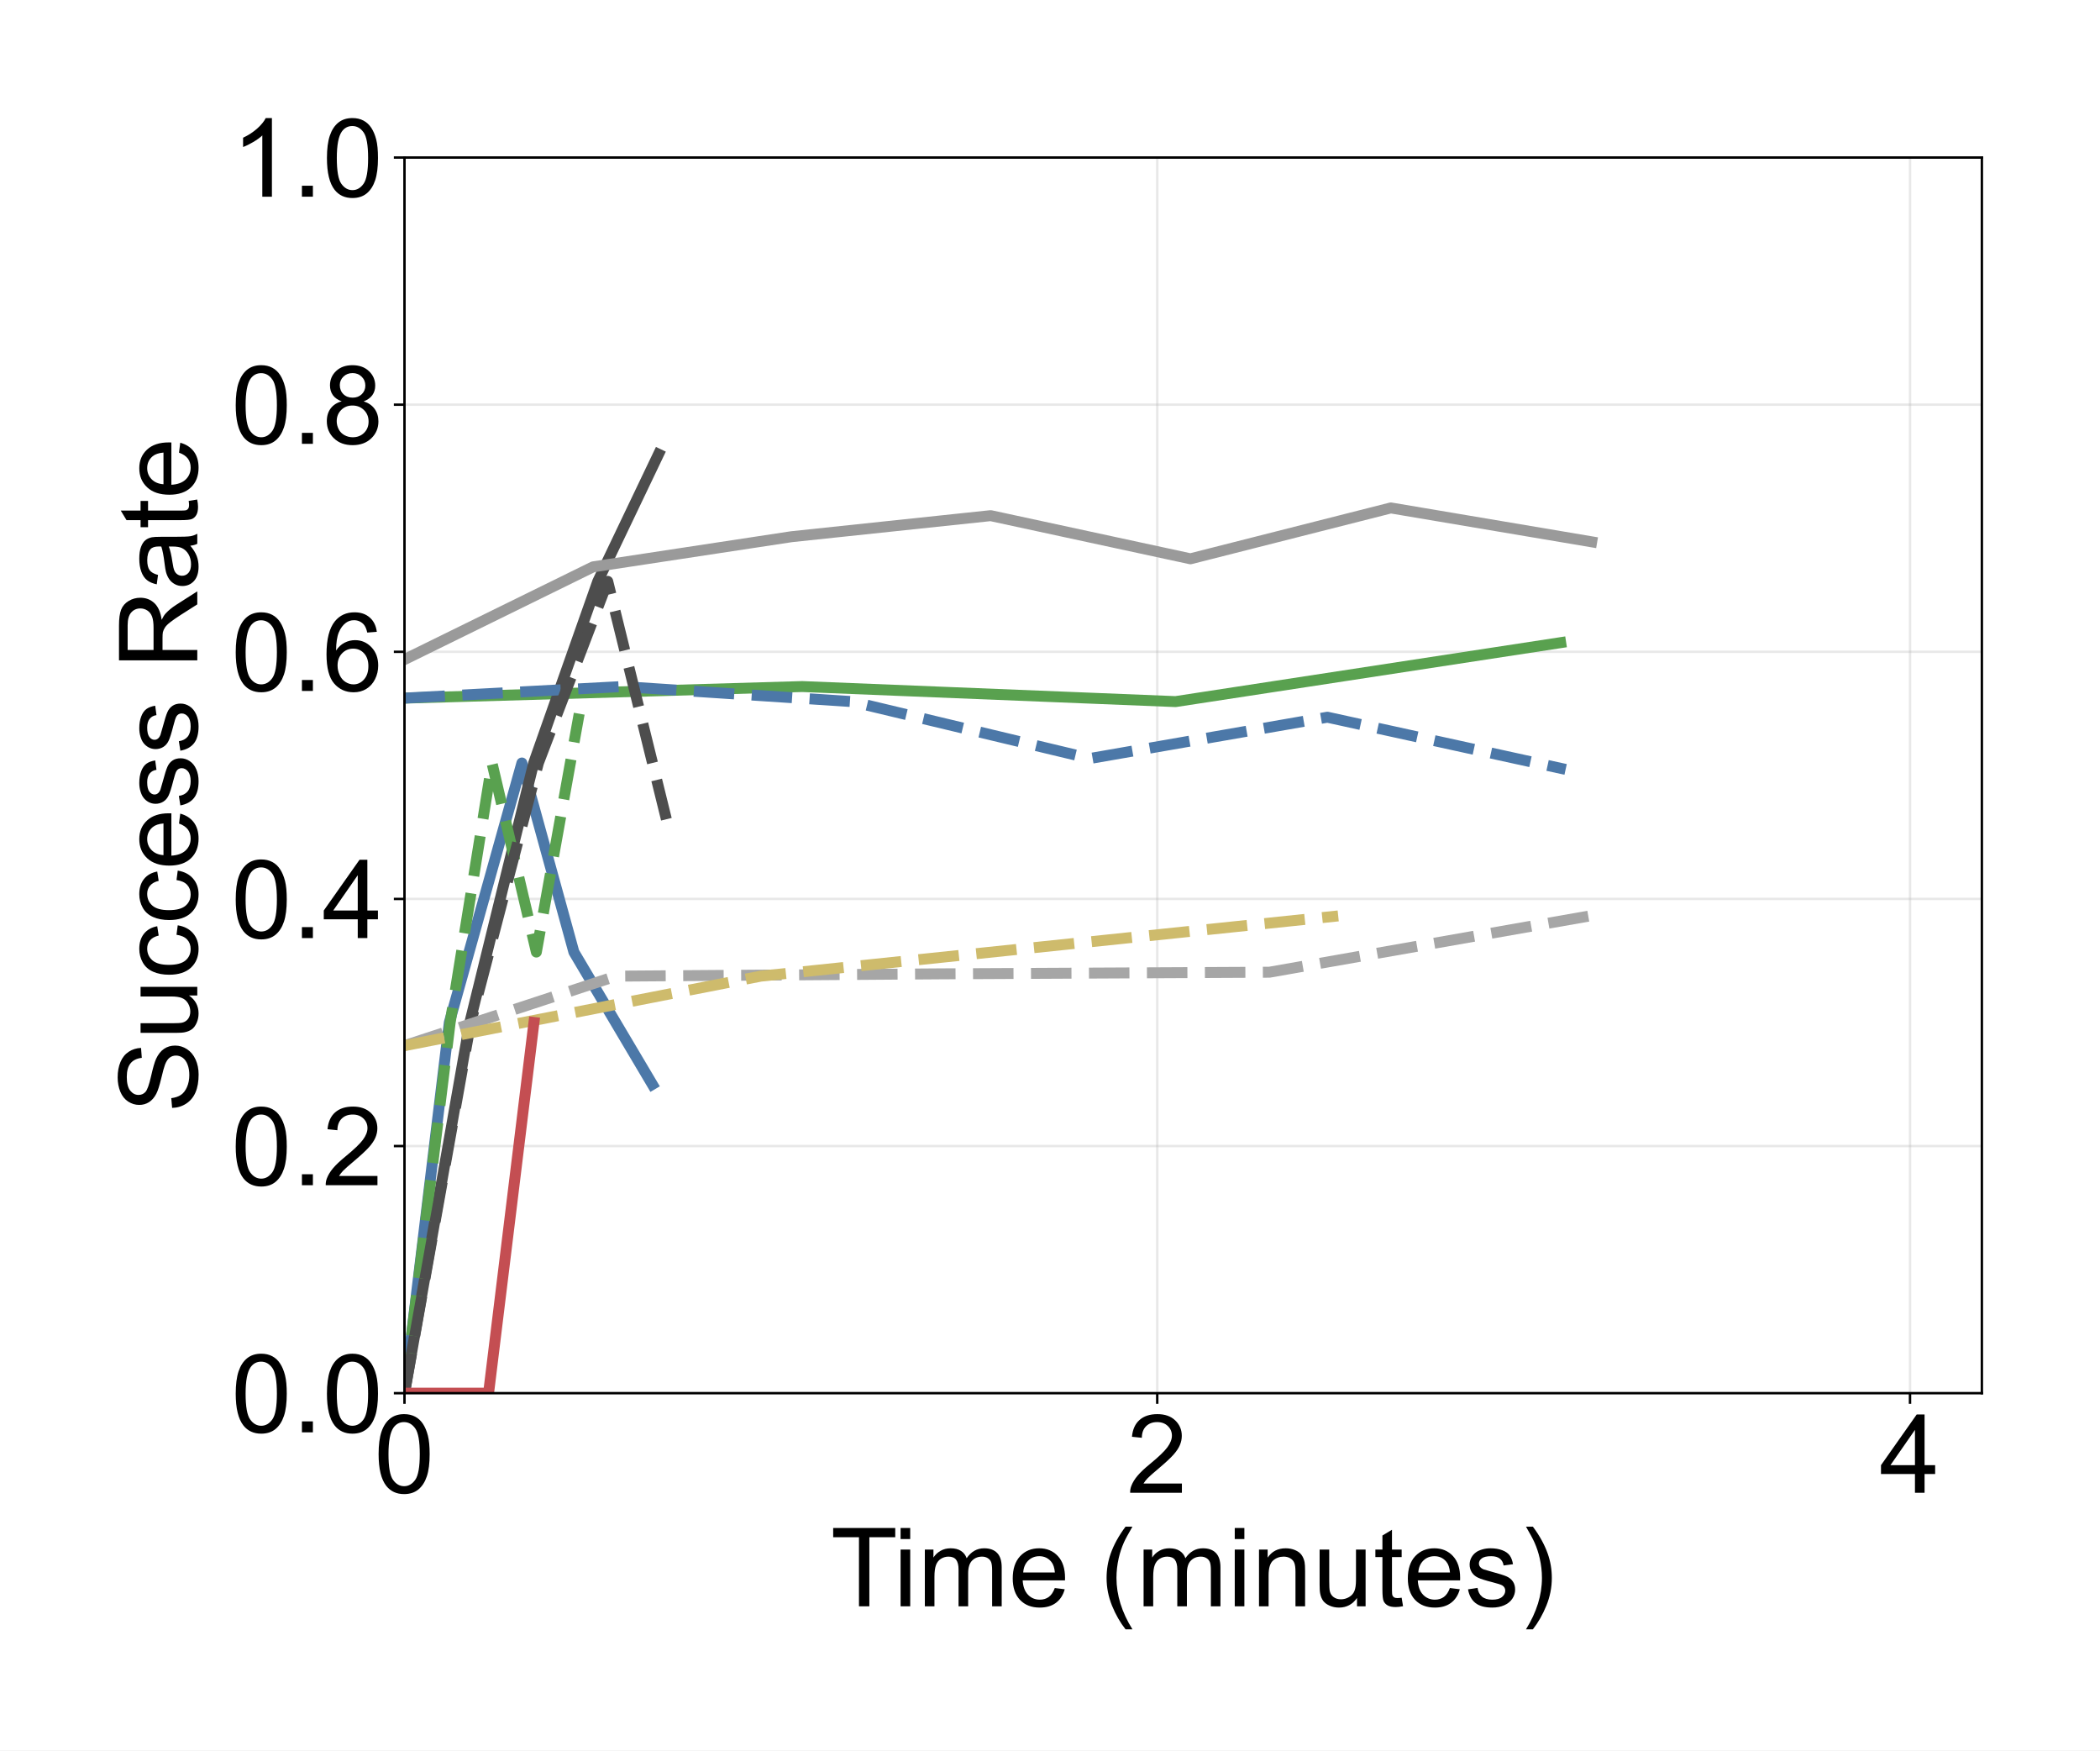
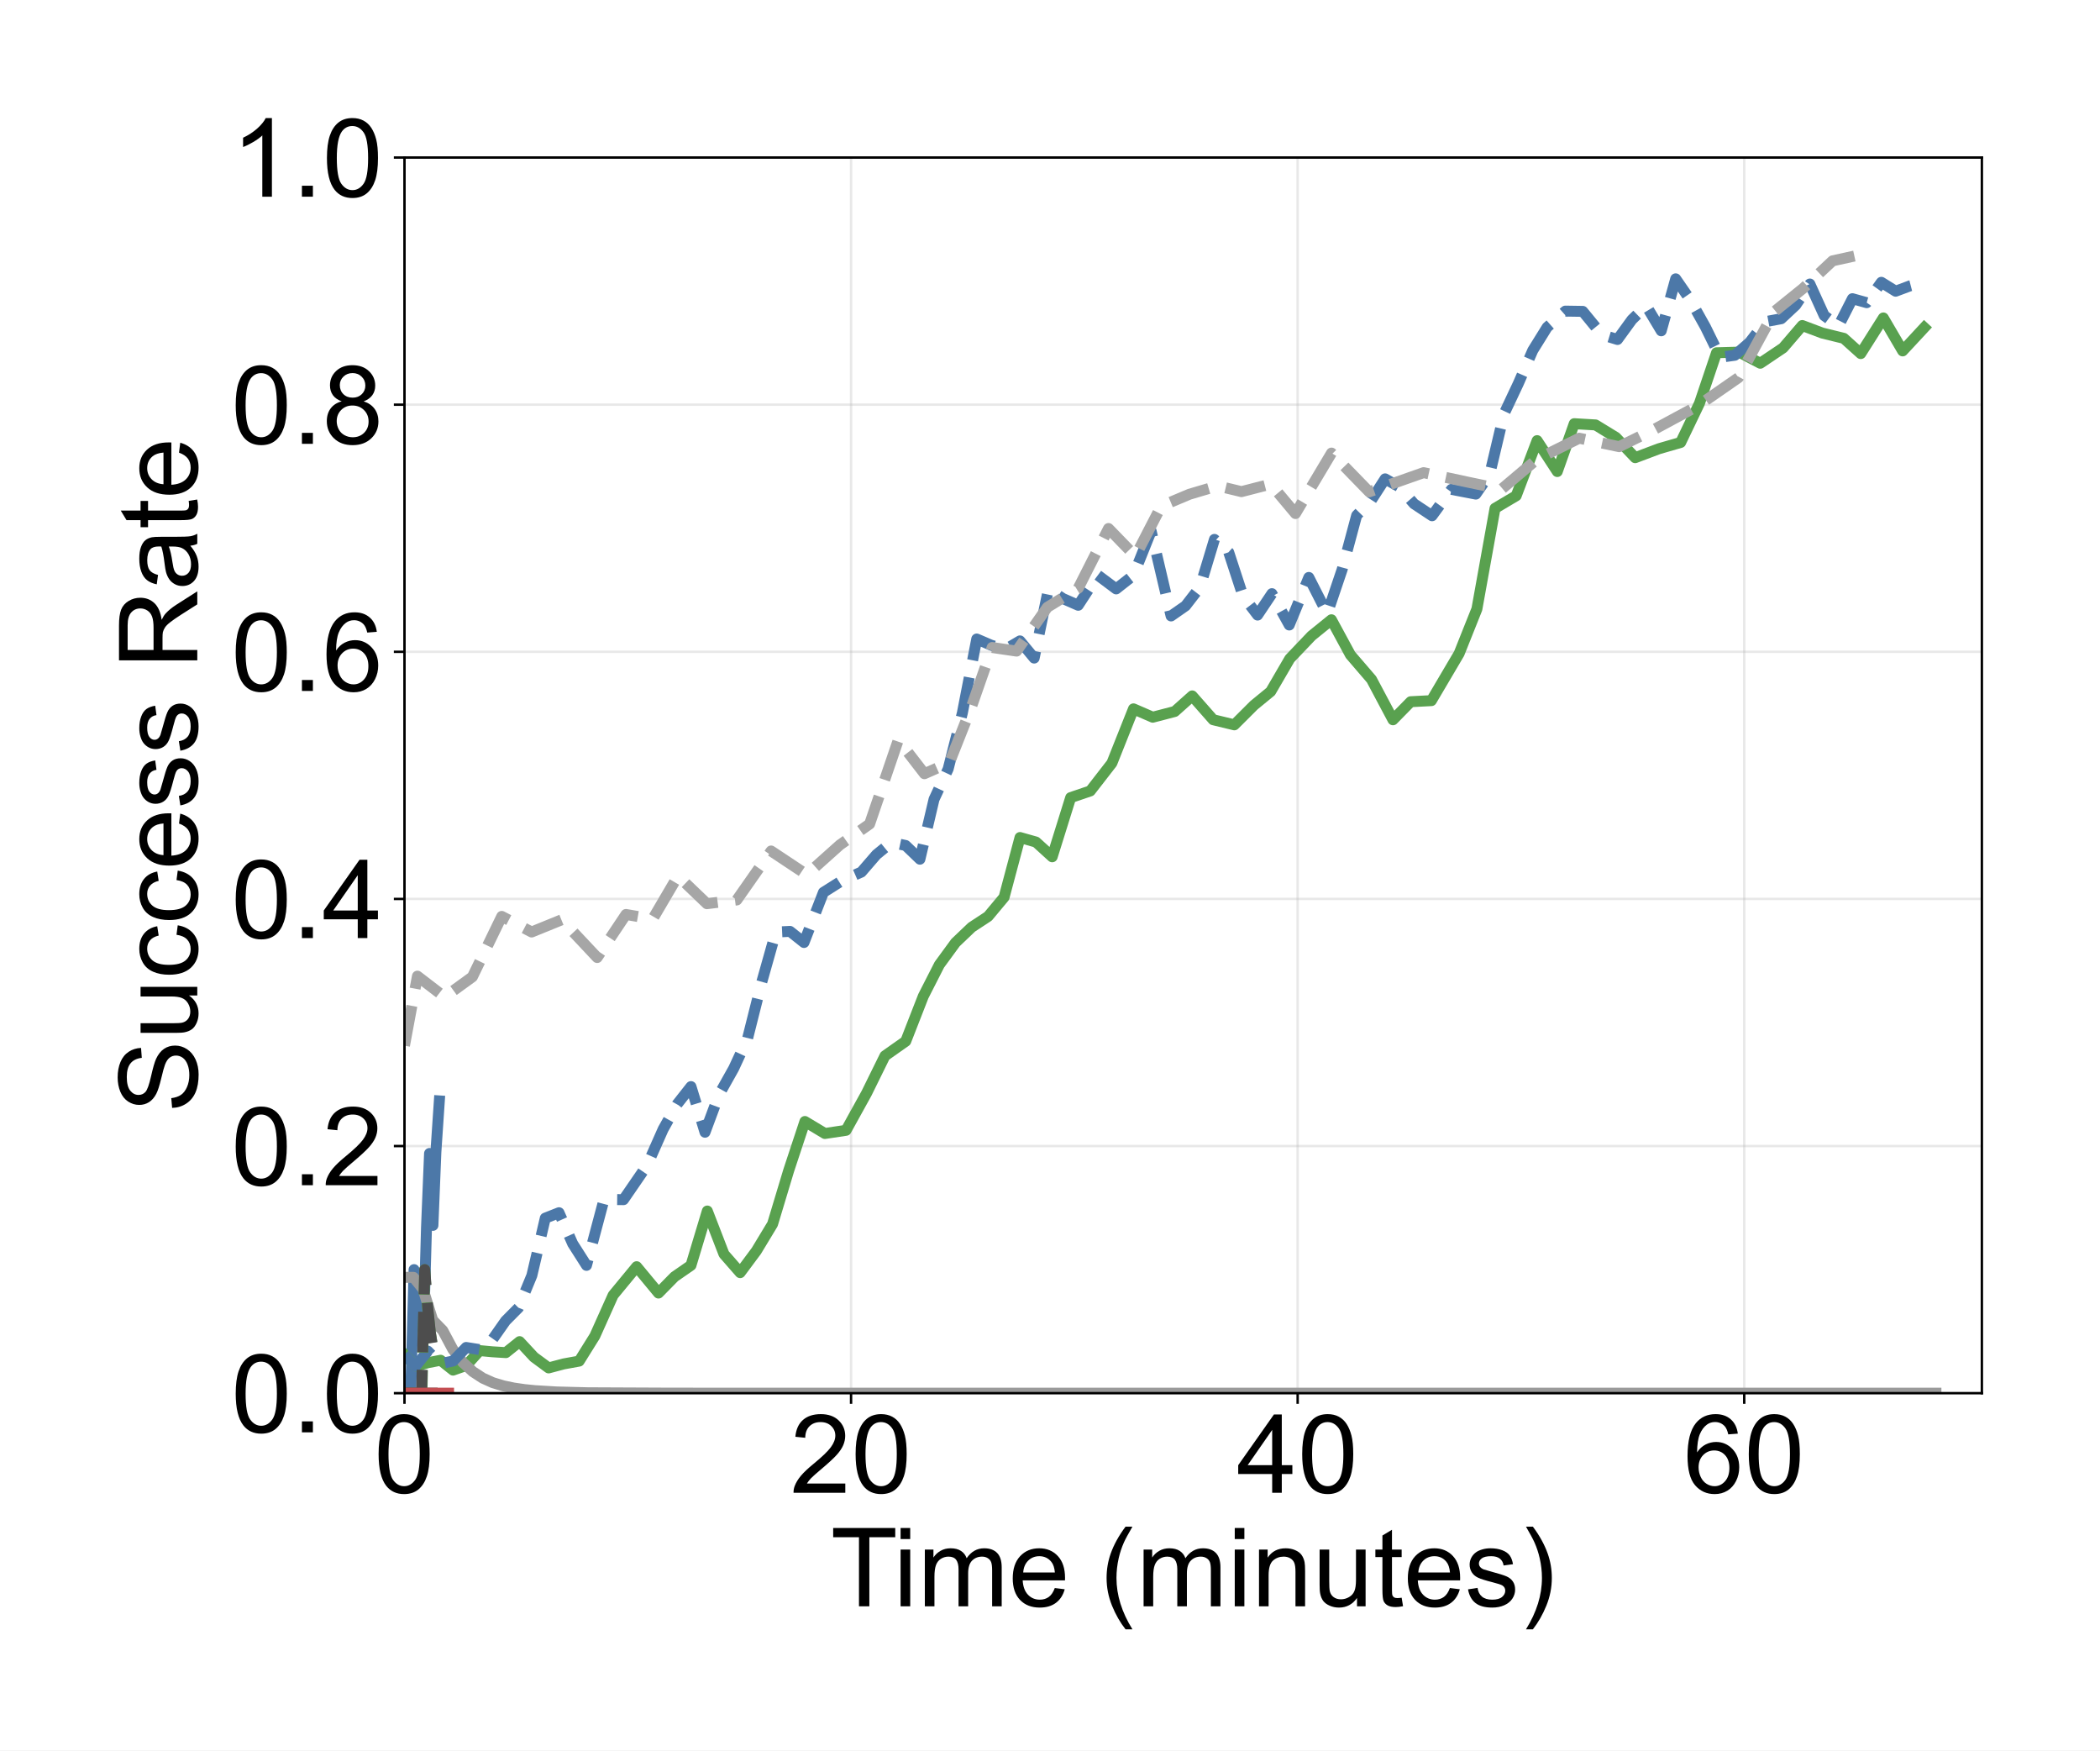
<svg xmlns="http://www.w3.org/2000/svg" xmlns:xlink="http://www.w3.org/1999/xlink" width="691.2pt" height="576pt" viewBox="0 0 691.2 576" version="1.1">
  <defs>
    <style type="text/css">*{stroke-linejoin: round; stroke-linecap: butt}</style>
  </defs>
  <g id="figure_1">
    <g id="patch_1">
      <path d="M 0 576  L 691.2 576  L 691.2 0  L 0 0  z " style="fill: #ffffff" />
    </g>
    <g id="axes_1">
      <g id="patch_2">
        <path d="M 133.13 458.44  L 652.32 458.44  L 652.32 51.84  L 133.13 51.84  z " style="fill: #ffffff" />
      </g>
      <g id="matplotlib.axis_1">
        <g id="xtick_1">
          <g id="line2d_1">
-             <path d="M 133.13 458.44  L 133.13 51.84  " clip-path="url(#p4fa4492528)" style="fill: none; stroke: #b0b0b0; stroke-opacity: 0.3; stroke-width: 0.8; stroke-linecap: square" />
+             <path d="M 133.13 458.44  L 133.13 51.84  " clip-path="url(#p23ab935f7e)" style="fill: none; stroke: #b0b0b0; stroke-opacity: 0.3; stroke-width: 0.8; stroke-linecap: square" />
          </g>
          <g id="line2d_2">
            <defs>
-               <path id="m3da9592b58" d="M 0 0  L 0 3.5  " style="stroke: #000000; stroke-width: 0.8" />
+               <path id="m31f585c381" d="M 0 0  L 0 3.5  " style="stroke: #000000; stroke-width: 0.8" />
            </defs>
            <g>
-               <use xlink:href="#m3da9592b58" x="133.13" y="458.44" style="stroke: #000000; stroke-width: 0.8" />
+               <use xlink:href="#m31f585c381" x="133.13" y="458.44" style="stroke: #000000; stroke-width: 0.8" />
            </g>
          </g>
          <g id="text_1">
            <g transform="translate(123.1203 491.2081) scale(0.36 -0.36)">
              <defs>
                <path id="ArialMT-30" d="M 266 2259  Q 266 3072 433 3567  Q 600 4063 929 4331  Q 1259 4600 1759 4600  Q 2128 4600 2406 4451  Q 2684 4303 2865 4023  Q 3047 3744 3150 3342  Q 3253 2941 3253 2259  Q 3253 1453 3087 958  Q 2922 463 2592 192  Q 2263 -78 1759 -78  Q 1097 -78 719 397  Q 266 969 266 2259  z M 844 2259  Q 844 1131 1108 757  Q 1372 384 1759 384  Q 2147 384 2411 759  Q 2675 1134 2675 2259  Q 2675 3391 2411 3762  Q 2147 4134 1753 4134  Q 1366 4134 1134 3806  Q 844 3388 844 2259  z " transform="scale(0.015625)" />
              </defs>
              <use xlink:href="#ArialMT-30" />
            </g>
          </g>
        </g>
        <g id="xtick_2">
          <g id="line2d_3">
-             <path d="M 380.898 458.44  L 380.898 51.84  " clip-path="url(#p4fa4492528)" style="fill: none; stroke: #b0b0b0; stroke-opacity: 0.3; stroke-width: 0.8; stroke-linecap: square" />
+             <path d="M 280.121 458.44  L 280.121 51.84  " clip-path="url(#p23ab935f7e)" style="fill: none; stroke: #b0b0b0; stroke-opacity: 0.3; stroke-width: 0.8; stroke-linecap: square" />
          </g>
          <g id="line2d_4">
            <g>
-               <use xlink:href="#m3da9592b58" x="380.898" y="458.44" style="stroke: #000000; stroke-width: 0.8" />
+               <use xlink:href="#m31f585c381" x="280.121" y="458.44" style="stroke: #000000; stroke-width: 0.8" />
            </g>
          </g>
          <g id="text_2">
-             <g transform="translate(370.8888 491.2081) scale(0.36 -0.36)">
+             <g transform="translate(260.1014 491.2081) scale(0.36 -0.36)">
              <defs>
                <path id="ArialMT-32" d="M 3222 541  L 3222 0  L 194 0  Q 188 203 259 391  Q 375 700 629 1000  Q 884 1300 1366 1694  Q 2113 2306 2375 2664  Q 2638 3022 2638 3341  Q 2638 3675 2398 3904  Q 2159 4134 1775 4134  Q 1369 4134 1125 3890  Q 881 3647 878 3216  L 300 3275  Q 359 3922 746 4261  Q 1134 4600 1788 4600  Q 2447 4600 2831 4234  Q 3216 3869 3216 3328  Q 3216 3053 3103 2787  Q 2991 2522 2730 2228  Q 2469 1934 1863 1422  Q 1356 997 1212 845  Q 1069 694 975 541  L 3222 541  z " transform="scale(0.015625)" />
              </defs>
              <use xlink:href="#ArialMT-32" />
+               <use xlink:href="#ArialMT-30" transform="translate(55.61523 0)" />
            </g>
          </g>
        </g>
        <g id="xtick_3">
          <g id="line2d_5">
-             <path d="M 628.667 458.44  L 628.667 51.84  " clip-path="url(#p4fa4492528)" style="fill: none; stroke: #b0b0b0; stroke-opacity: 0.3; stroke-width: 0.8; stroke-linecap: square" />
+             <path d="M 427.111 458.44  L 427.111 51.84  " clip-path="url(#p23ab935f7e)" style="fill: none; stroke: #b0b0b0; stroke-opacity: 0.3; stroke-width: 0.8; stroke-linecap: square" />
          </g>
          <g id="line2d_6">
            <g>
-               <use xlink:href="#m3da9592b58" x="628.667" y="458.44" style="stroke: #000000; stroke-width: 0.8" />
+               <use xlink:href="#m31f585c381" x="427.111" y="458.44" style="stroke: #000000; stroke-width: 0.8" />
            </g>
          </g>
          <g id="text_3">
-             <g transform="translate(618.6573 491.2081) scale(0.36 -0.36)">
+             <g transform="translate(407.0921 491.2081) scale(0.36 -0.36)">
              <defs>
                <path id="ArialMT-34" d="M 2069 0  L 2069 1097  L 81 1097  L 81 1613  L 2172 4581  L 2631 4581  L 2631 1613  L 3250 1613  L 3250 1097  L 2631 1097  L 2631 0  L 2069 0  z M 2069 1613  L 2069 3678  L 634 1613  L 2069 1613  z " transform="scale(0.015625)" />
              </defs>
              <use xlink:href="#ArialMT-34" />
-             </g>
-           </g>
-         </g>
-         <g id="text_4">
+               <use xlink:href="#ArialMT-30" transform="translate(55.61523 0)" />
+             </g>
+           </g>
+         </g>
+         <g id="xtick_4">
+           <g id="line2d_7">
+             <path d="M 574.102 458.44  L 574.102 51.84  " clip-path="url(#p23ab935f7e)" style="fill: none; stroke: #b0b0b0; stroke-opacity: 0.3; stroke-width: 0.8; stroke-linecap: square" />
+           </g>
+           <g id="line2d_8">
+             <g>
+               <use xlink:href="#m31f585c381" x="574.102" y="458.44" style="stroke: #000000; stroke-width: 0.8" />
+             </g>
+           </g>
+           <g id="text_4">
+             <g transform="translate(554.0829 491.2081) scale(0.36 -0.36)">
+               <defs>
+                 <path id="ArialMT-36" d="M 3184 3459  L 2625 3416  Q 2550 3747 2413 3897  Q 2184 4138 1850 4138  Q 1581 4138 1378 3988  Q 1113 3794 959 3422  Q 806 3050 800 2363  Q 1003 2672 1297 2822  Q 1591 2972 1913 2972  Q 2475 2972 2870 2558  Q 3266 2144 3266 1488  Q 3266 1056 3080 686  Q 2894 316 2569 119  Q 2244 -78 1831 -78  Q 1128 -78 684 439  Q 241 956 241 2144  Q 241 3472 731 4075  Q 1159 4600 1884 4600  Q 2425 4600 2770 4297  Q 3116 3994 3184 3459  z M 888 1484  Q 888 1194 1011 928  Q 1134 663 1356 523  Q 1578 384 1822 384  Q 2178 384 2434 671  Q 2691 959 2691 1453  Q 2691 1928 2437 2201  Q 2184 2475 1800 2475  Q 1419 2475 1153 2201  Q 888 1928 888 1484  z " transform="scale(0.015625)" />
+               </defs>
+               <use xlink:href="#ArialMT-36" />
+               <use xlink:href="#ArialMT-30" transform="translate(55.61523 0)" />
+             </g>
+           </g>
+         </g>
+         <g id="text_5">
          <g transform="translate(273.3934 528.57) scale(0.36 -0.36)">
            <defs>
              <path id="ArialMT-54" d="M 1659 0  L 1659 4041  L 150 4041  L 150 4581  L 3781 4581  L 3781 4041  L 2266 4041  L 2266 0  L 1659 0  z " transform="scale(0.015625)" />
              <path id="ArialMT-69" d="M 425 3934  L 425 4581  L 988 4581  L 988 3934  L 425 3934  z M 425 0  L 425 3319  L 988 3319  L 988 0  L 425 0  z " transform="scale(0.015625)" />
              <path id="ArialMT-6d" d="M 422 0  L 422 3319  L 925 3319  L 925 2853  Q 1081 3097 1340 3245  Q 1600 3394 1931 3394  Q 2300 3394 2536 3241  Q 2772 3088 2869 2813  Q 3263 3394 3894 3394  Q 4388 3394 4653 3120  Q 4919 2847 4919 2278  L 4919 0  L 4359 0  L 4359 2091  Q 4359 2428 4304 2576  Q 4250 2725 4106 2815  Q 3963 2906 3769 2906  Q 3419 2906 3187 2673  Q 2956 2441 2956 1928  L 2956 0  L 2394 0  L 2394 2156  Q 2394 2531 2256 2718  Q 2119 2906 1806 2906  Q 1569 2906 1367 2781  Q 1166 2656 1075 2415  Q 984 2175 984 1722  L 984 0  L 422 0  z " transform="scale(0.015625)" />
              <path id="ArialMT-65" d="M 2694 1069  L 3275 997  Q 3138 488 2766 206  Q 2394 -75 1816 -75  Q 1088 -75 661 373  Q 234 822 234 1631  Q 234 2469 665 2931  Q 1097 3394 1784 3394  Q 2450 3394 2872 2941  Q 3294 2488 3294 1666  Q 3294 1616 3291 1516  L 816 1516  Q 847 969 1125 678  Q 1403 388 1819 388  Q 2128 388 2347 550  Q 2566 713 2694 1069  z M 847 1978  L 2700 1978  Q 2663 2397 2488 2606  Q 2219 2931 1791 2931  Q 1403 2931 1139 2672  Q 875 2413 847 1978  z " transform="scale(0.015625)" />
              <path id="ArialMT-20" transform="scale(0.015625)" />
              <path id="ArialMT-28" d="M 1497 -1347  Q 1031 -759 709 28  Q 388 816 388 1659  Q 388 2403 628 3084  Q 909 3875 1497 4659  L 1900 4659  Q 1522 4009 1400 3731  Q 1209 3300 1100 2831  Q 966 2247 966 1656  Q 966 153 1900 -1347  L 1497 -1347  z " transform="scale(0.015625)" />
              <path id="ArialMT-6e" d="M 422 0  L 422 3319  L 928 3319  L 928 2847  Q 1294 3394 1984 3394  Q 2284 3394 2536 3286  Q 2788 3178 2913 3003  Q 3038 2828 3088 2588  Q 3119 2431 3119 2041  L 3119 0  L 2556 0  L 2556 2019  Q 2556 2363 2490 2533  Q 2425 2703 2258 2804  Q 2091 2906 1866 2906  Q 1506 2906 1245 2678  Q 984 2450 984 1813  L 984 0  L 422 0  z " transform="scale(0.015625)" />
              <path id="ArialMT-75" d="M 2597 0  L 2597 488  Q 2209 -75 1544 -75  Q 1250 -75 995 37  Q 741 150 617 320  Q 494 491 444 738  Q 409 903 409 1263  L 409 3319  L 972 3319  L 972 1478  Q 972 1038 1006 884  Q 1059 663 1231 536  Q 1403 409 1656 409  Q 1909 409 2131 539  Q 2353 669 2445 892  Q 2538 1116 2538 1541  L 2538 3319  L 3100 3319  L 3100 0  L 2597 0  z " transform="scale(0.015625)" />
              <path id="ArialMT-74" d="M 1650 503  L 1731 6  Q 1494 -44 1306 -44  Q 1000 -44 831 53  Q 663 150 594 308  Q 525 466 525 972  L 525 2881  L 113 2881  L 113 3319  L 525 3319  L 525 4141  L 1084 4478  L 1084 3319  L 1650 3319  L 1650 2881  L 1084 2881  L 1084 941  Q 1084 700 1114 631  Q 1144 563 1211 522  Q 1278 481 1403 481  Q 1497 481 1650 503  z " transform="scale(0.015625)" />
              <path id="ArialMT-73" d="M 197 991  L 753 1078  Q 800 744 1014 566  Q 1228 388 1613 388  Q 2000 388 2187 545  Q 2375 703 2375 916  Q 2375 1106 2209 1216  Q 2094 1291 1634 1406  Q 1016 1563 777 1677  Q 538 1791 414 1992  Q 291 2194 291 2438  Q 291 2659 392 2848  Q 494 3038 669 3163  Q 800 3259 1026 3326  Q 1253 3394 1513 3394  Q 1903 3394 2198 3281  Q 2494 3169 2634 2976  Q 2775 2784 2828 2463  L 2278 2388  Q 2241 2644 2061 2787  Q 1881 2931 1553 2931  Q 1166 2931 1000 2803  Q 834 2675 834 2503  Q 834 2394 903 2306  Q 972 2216 1119 2156  Q 1203 2125 1616 2013  Q 2213 1853 2448 1751  Q 2684 1650 2818 1456  Q 2953 1263 2953 975  Q 2953 694 2789 445  Q 2625 197 2315 61  Q 2006 -75 1616 -75  Q 969 -75 630 194  Q 291 463 197 991  z " transform="scale(0.015625)" />
              <path id="ArialMT-29" d="M 791 -1347  L 388 -1347  Q 1322 153 1322 1656  Q 1322 2244 1188 2822  Q 1081 3291 891 3722  Q 769 4003 388 4659  L 791 4659  Q 1378 3875 1659 3084  Q 1900 2403 1900 1659  Q 1900 816 1576 28  Q 1253 -759 791 -1347  z " transform="scale(0.015625)" />
            </defs>
            <use xlink:href="#ArialMT-54" />
            <use xlink:href="#ArialMT-69" transform="translate(57.33398 0)" />
            <use xlink:href="#ArialMT-6d" transform="translate(79.55078 0)" />
            <use xlink:href="#ArialMT-65" transform="translate(162.8516 0)" />
            <use xlink:href="#ArialMT-20" transform="translate(218.4668 0)" />
            <use xlink:href="#ArialMT-28" transform="translate(246.25 0)" />
            <use xlink:href="#ArialMT-6d" transform="translate(279.5508 0)" />
            <use xlink:href="#ArialMT-69" transform="translate(362.8516 0)" />
            <use xlink:href="#ArialMT-6e" transform="translate(385.0684 0)" />
            <use xlink:href="#ArialMT-75" transform="translate(440.6836 0)" />
            <use xlink:href="#ArialMT-74" transform="translate(496.2988 0)" />
            <use xlink:href="#ArialMT-65" transform="translate(524.082 0)" />
            <use xlink:href="#ArialMT-73" transform="translate(579.6973 0)" />
            <use xlink:href="#ArialMT-29" transform="translate(629.6973 0)" />
          </g>
        </g>
      </g>
      <g id="matplotlib.axis_2">
        <g id="ytick_1">
-           <g id="line2d_7">
-             <path d="M 133.13 458.44  L 652.32 458.44  " clip-path="url(#p4fa4492528)" style="fill: none; stroke: #b0b0b0; stroke-opacity: 0.3; stroke-width: 0.8; stroke-linecap: square" />
-           </g>
-           <g id="line2d_8">
+           <g id="line2d_9">
+             <path d="M 133.13 458.44  L 652.32 458.44  " clip-path="url(#p23ab935f7e)" style="fill: none; stroke: #b0b0b0; stroke-opacity: 0.3; stroke-width: 0.8; stroke-linecap: square" />
+           </g>
+           <g id="line2d_10">
            <defs>
-               <path id="m27f9f93d13" d="M 0 0  L -3.5 0  " style="stroke: #000000; stroke-width: 0.8" />
+               <path id="m957fe4c5b2" d="M 0 0  L -3.5 0  " style="stroke: #000000; stroke-width: 0.8" />
            </defs>
            <g>
-               <use xlink:href="#m27f9f93d13" x="133.13" y="458.44" style="stroke: #000000; stroke-width: 0.8" />
-             </g>
-           </g>
-           <g id="text_5">
+               <use xlink:href="#m957fe4c5b2" x="133.13" y="458.44" style="stroke: #000000; stroke-width: 0.8" />
+             </g>
+           </g>
+           <g id="text_6">
            <g transform="translate(76.09 471.3241) scale(0.36 -0.36)">
              <defs>
                <path id="ArialMT-2e" d="M 581 0  L 581 641  L 1222 641  L 1222 0  L 581 0  z " transform="scale(0.015625)" />
              </defs>
              <use xlink:href="#ArialMT-30" />
              <use xlink:href="#ArialMT-2e" transform="translate(55.61523 0)" />
              <use xlink:href="#ArialMT-30" transform="translate(83.39844 0)" />
            </g>
          </g>
        </g>
        <g id="ytick_2">
-           <g id="line2d_9">
-             <path d="M 133.13 377.12  L 652.32 377.12  " clip-path="url(#p4fa4492528)" style="fill: none; stroke: #b0b0b0; stroke-opacity: 0.3; stroke-width: 0.8; stroke-linecap: square" />
-           </g>
-           <g id="line2d_10">
-             <g>
-               <use xlink:href="#m27f9f93d13" x="133.13" y="377.12" style="stroke: #000000; stroke-width: 0.8" />
-             </g>
-           </g>
-           <g id="text_6">
+           <g id="line2d_11">
+             <path d="M 133.13 377.12  L 652.32 377.12  " clip-path="url(#p23ab935f7e)" style="fill: none; stroke: #b0b0b0; stroke-opacity: 0.3; stroke-width: 0.8; stroke-linecap: square" />
+           </g>
+           <g id="line2d_12">
+             <g>
+               <use xlink:href="#m957fe4c5b2" x="133.13" y="377.12" style="stroke: #000000; stroke-width: 0.8" />
+             </g>
+           </g>
+           <g id="text_7">
            <g transform="translate(76.09 390.0041) scale(0.36 -0.36)">
              <use xlink:href="#ArialMT-30" />
              <use xlink:href="#ArialMT-2e" transform="translate(55.61523 0)" />
              <use xlink:href="#ArialMT-32" transform="translate(83.39844 0)" />
            </g>
          </g>
        </g>
        <g id="ytick_3">
-           <g id="line2d_11">
-             <path d="M 133.13 295.8  L 652.32 295.8  " clip-path="url(#p4fa4492528)" style="fill: none; stroke: #b0b0b0; stroke-opacity: 0.3; stroke-width: 0.8; stroke-linecap: square" />
-           </g>
-           <g id="line2d_12">
-             <g>
-               <use xlink:href="#m27f9f93d13" x="133.13" y="295.8" style="stroke: #000000; stroke-width: 0.8" />
-             </g>
-           </g>
-           <g id="text_7">
+           <g id="line2d_13">
+             <path d="M 133.13 295.8  L 652.32 295.8  " clip-path="url(#p23ab935f7e)" style="fill: none; stroke: #b0b0b0; stroke-opacity: 0.3; stroke-width: 0.8; stroke-linecap: square" />
+           </g>
+           <g id="line2d_14">
+             <g>
+               <use xlink:href="#m957fe4c5b2" x="133.13" y="295.8" style="stroke: #000000; stroke-width: 0.8" />
+             </g>
+           </g>
+           <g id="text_8">
            <g transform="translate(76.09 308.6841) scale(0.36 -0.36)">
              <use xlink:href="#ArialMT-30" />
              <use xlink:href="#ArialMT-2e" transform="translate(55.61523 0)" />
              <use xlink:href="#ArialMT-34" transform="translate(83.39844 0)" />
            </g>
          </g>
        </g>
        <g id="ytick_4">
-           <g id="line2d_13">
-             <path d="M 133.13 214.48  L 652.32 214.48  " clip-path="url(#p4fa4492528)" style="fill: none; stroke: #b0b0b0; stroke-opacity: 0.3; stroke-width: 0.8; stroke-linecap: square" />
-           </g>
-           <g id="line2d_14">
-             <g>
-               <use xlink:href="#m27f9f93d13" x="133.13" y="214.48" style="stroke: #000000; stroke-width: 0.8" />
-             </g>
-           </g>
-           <g id="text_8">
+           <g id="line2d_15">
+             <path d="M 133.13 214.48  L 652.32 214.48  " clip-path="url(#p23ab935f7e)" style="fill: none; stroke: #b0b0b0; stroke-opacity: 0.3; stroke-width: 0.8; stroke-linecap: square" />
+           </g>
+           <g id="line2d_16">
+             <g>
+               <use xlink:href="#m957fe4c5b2" x="133.13" y="214.48" style="stroke: #000000; stroke-width: 0.8" />
+             </g>
+           </g>
+           <g id="text_9">
            <g transform="translate(76.09 227.3641) scale(0.36 -0.36)">
-               <defs>
-                 <path id="ArialMT-36" d="M 3184 3459  L 2625 3416  Q 2550 3747 2413 3897  Q 2184 4138 1850 4138  Q 1581 4138 1378 3988  Q 1113 3794 959 3422  Q 806 3050 800 2363  Q 1003 2672 1297 2822  Q 1591 2972 1913 2972  Q 2475 2972 2870 2558  Q 3266 2144 3266 1488  Q 3266 1056 3080 686  Q 2894 316 2569 119  Q 2244 -78 1831 -78  Q 1128 -78 684 439  Q 241 956 241 2144  Q 241 3472 731 4075  Q 1159 4600 1884 4600  Q 2425 4600 2770 4297  Q 3116 3994 3184 3459  z M 888 1484  Q 888 1194 1011 928  Q 1134 663 1356 523  Q 1578 384 1822 384  Q 2178 384 2434 671  Q 2691 959 2691 1453  Q 2691 1928 2437 2201  Q 2184 2475 1800 2475  Q 1419 2475 1153 2201  Q 888 1928 888 1484  z " transform="scale(0.015625)" />
-               </defs>
              <use xlink:href="#ArialMT-30" />
              <use xlink:href="#ArialMT-2e" transform="translate(55.61523 0)" />
              <use xlink:href="#ArialMT-36" transform="translate(83.39844 0)" />
            </g>
          </g>
        </g>
        <g id="ytick_5">
-           <g id="line2d_15">
-             <path d="M 133.13 133.16  L 652.32 133.16  " clip-path="url(#p4fa4492528)" style="fill: none; stroke: #b0b0b0; stroke-opacity: 0.3; stroke-width: 0.8; stroke-linecap: square" />
-           </g>
-           <g id="line2d_16">
-             <g>
-               <use xlink:href="#m27f9f93d13" x="133.13" y="133.16" style="stroke: #000000; stroke-width: 0.8" />
-             </g>
-           </g>
-           <g id="text_9">
+           <g id="line2d_17">
+             <path d="M 133.13 133.16  L 652.32 133.16  " clip-path="url(#p23ab935f7e)" style="fill: none; stroke: #b0b0b0; stroke-opacity: 0.3; stroke-width: 0.8; stroke-linecap: square" />
+           </g>
+           <g id="line2d_18">
+             <g>
+               <use xlink:href="#m957fe4c5b2" x="133.13" y="133.16" style="stroke: #000000; stroke-width: 0.8" />
+             </g>
+           </g>
+           <g id="text_10">
            <g transform="translate(76.09 146.0441) scale(0.36 -0.36)">
              <defs>
                <path id="ArialMT-38" d="M 1131 2484  Q 781 2613 612 2850  Q 444 3088 444 3419  Q 444 3919 803 4259  Q 1163 4600 1759 4600  Q 2359 4600 2725 4251  Q 3091 3903 3091 3403  Q 3091 3084 2923 2848  Q 2756 2613 2416 2484  Q 2838 2347 3058 2040  Q 3278 1734 3278 1309  Q 3278 722 2862 322  Q 2447 -78 1769 -78  Q 1091 -78 675 323  Q 259 725 259 1325  Q 259 1772 486 2073  Q 713 2375 1131 2484  z M 1019 3438  Q 1019 3113 1228 2906  Q 1438 2700 1772 2700  Q 2097 2700 2305 2904  Q 2513 3109 2513 3406  Q 2513 3716 2298 3927  Q 2084 4138 1766 4138  Q 1444 4138 1231 3931  Q 1019 3725 1019 3438  z M 838 1322  Q 838 1081 952 856  Q 1066 631 1291 507  Q 1516 384 1775 384  Q 2178 384 2440 643  Q 2703 903 2703 1303  Q 2703 1709 2433 1975  Q 2163 2241 1756 2241  Q 1359 2241 1098 1978  Q 838 1716 838 1322  z " transform="scale(0.015625)" />
              </defs>
              <use xlink:href="#ArialMT-30" />
              <use xlink:href="#ArialMT-2e" transform="translate(55.61523 0)" />
              <use xlink:href="#ArialMT-38" transform="translate(83.39844 0)" />
            </g>
          </g>
        </g>
        <g id="ytick_6">
-           <g id="line2d_17">
-             <path d="M 133.13 51.84  L 652.32 51.84  " clip-path="url(#p4fa4492528)" style="fill: none; stroke: #b0b0b0; stroke-opacity: 0.3; stroke-width: 0.8; stroke-linecap: square" />
-           </g>
-           <g id="line2d_18">
-             <g>
-               <use xlink:href="#m27f9f93d13" x="133.13" y="51.84" style="stroke: #000000; stroke-width: 0.8" />
-             </g>
-           </g>
-           <g id="text_10">
+           <g id="line2d_19">
+             <path d="M 133.13 51.84  L 652.32 51.84  " clip-path="url(#p23ab935f7e)" style="fill: none; stroke: #b0b0b0; stroke-opacity: 0.3; stroke-width: 0.8; stroke-linecap: square" />
+           </g>
+           <g id="line2d_20">
+             <g>
+               <use xlink:href="#m957fe4c5b2" x="133.13" y="51.84" style="stroke: #000000; stroke-width: 0.8" />
+             </g>
+           </g>
+           <g id="text_11">
            <g transform="translate(76.09 64.72406) scale(0.36 -0.36)">
              <defs>
                <path id="ArialMT-31" d="M 2384 0  L 1822 0  L 1822 3584  Q 1619 3391 1289 3197  Q 959 3003 697 2906  L 697 3450  Q 1169 3672 1522 3987  Q 1875 4303 2022 4600  L 2384 4600  L 2384 0  z " transform="scale(0.015625)" />
              </defs>
              <use xlink:href="#ArialMT-31" />
              <use xlink:href="#ArialMT-2e" transform="translate(55.61523 0)" />
              <use xlink:href="#ArialMT-30" transform="translate(83.39844 0)" />
            </g>
          </g>
        </g>
-         <g id="text_11">
+         <g id="text_12">
          <g transform="translate(64.935 366.1859) rotate(-90) scale(0.36 -0.36)">
            <defs>
              <path id="ArialMT-53" d="M 288 1472  L 859 1522  Q 900 1178 1048 958  Q 1197 738 1509 602  Q 1822 466 2213 466  Q 2559 466 2825 569  Q 3091 672 3220 851  Q 3350 1031 3350 1244  Q 3350 1459 3225 1620  Q 3100 1781 2813 1891  Q 2628 1963 1997 2114  Q 1366 2266 1113 2400  Q 784 2572 623 2826  Q 463 3081 463 3397  Q 463 3744 659 4045  Q 856 4347 1234 4503  Q 1613 4659 2075 4659  Q 2584 4659 2973 4495  Q 3363 4331 3572 4012  Q 3781 3694 3797 3291  L 3216 3247  Q 3169 3681 2898 3903  Q 2628 4125 2100 4125  Q 1550 4125 1298 3923  Q 1047 3722 1047 3438  Q 1047 3191 1225 3031  Q 1400 2872 2139 2705  Q 2878 2538 3153 2413  Q 3553 2228 3743 1945  Q 3934 1663 3934 1294  Q 3934 928 3725 604  Q 3516 281 3123 101  Q 2731 -78 2241 -78  Q 1619 -78 1198 103  Q 778 284 539 648  Q 300 1013 288 1472  z " transform="scale(0.015625)" />
              <path id="ArialMT-63" d="M 2588 1216  L 3141 1144  Q 3050 572 2676 248  Q 2303 -75 1759 -75  Q 1078 -75 664 370  Q 250 816 250 1647  Q 250 2184 428 2587  Q 606 2991 970 3192  Q 1334 3394 1763 3394  Q 2303 3394 2647 3120  Q 2991 2847 3088 2344  L 2541 2259  Q 2463 2594 2264 2762  Q 2066 2931 1784 2931  Q 1359 2931 1093 2626  Q 828 2322 828 1663  Q 828 994 1084 691  Q 1341 388 1753 388  Q 2084 388 2306 591  Q 2528 794 2588 1216  z " transform="scale(0.015625)" />
              <path id="ArialMT-52" d="M 503 0  L 503 4581  L 2534 4581  Q 3147 4581 3465 4457  Q 3784 4334 3975 4021  Q 4166 3709 4166 3331  Q 4166 2844 3850 2509  Q 3534 2175 2875 2084  Q 3116 1969 3241 1856  Q 3506 1613 3744 1247  L 4541 0  L 3778 0  L 3172 953  Q 2906 1366 2734 1584  Q 2563 1803 2427 1890  Q 2291 1978 2150 2013  Q 2047 2034 1813 2034  L 1109 2034  L 1109 0  L 503 0  z M 1109 2559  L 2413 2559  Q 2828 2559 3062 2645  Q 3297 2731 3419 2920  Q 3541 3109 3541 3331  Q 3541 3656 3305 3865  Q 3069 4075 2559 4075  L 1109 4075  L 1109 2559  z " transform="scale(0.015625)" />
              <path id="ArialMT-61" d="M 2588 409  Q 2275 144 1986 34  Q 1697 -75 1366 -75  Q 819 -75 525 192  Q 231 459 231 875  Q 231 1119 342 1320  Q 453 1522 633 1644  Q 813 1766 1038 1828  Q 1203 1872 1538 1913  Q 2219 1994 2541 2106  Q 2544 2222 2544 2253  Q 2544 2597 2384 2738  Q 2169 2928 1744 2928  Q 1347 2928 1158 2789  Q 969 2650 878 2297  L 328 2372  Q 403 2725 575 2942  Q 747 3159 1072 3276  Q 1397 3394 1825 3394  Q 2250 3394 2515 3294  Q 2781 3194 2906 3042  Q 3031 2891 3081 2659  Q 3109 2516 3109 2141  L 3109 1391  Q 3109 606 3145 398  Q 3181 191 3288 0  L 2700 0  Q 2613 175 2588 409  z M 2541 1666  Q 2234 1541 1622 1453  Q 1275 1403 1131 1340  Q 988 1278 909 1158  Q 831 1038 831 891  Q 831 666 1001 516  Q 1172 366 1500 366  Q 1825 366 2078 508  Q 2331 650 2450 897  Q 2541 1088 2541 1459  L 2541 1666  z " transform="scale(0.015625)" />
            </defs>
            <use xlink:href="#ArialMT-53" />
            <use xlink:href="#ArialMT-75" transform="translate(66.69922 0)" />
            <use xlink:href="#ArialMT-63" transform="translate(122.3145 0)" />
            <use xlink:href="#ArialMT-63" transform="translate(172.3145 0)" />
            <use xlink:href="#ArialMT-65" transform="translate(222.3145 0)" />
            <use xlink:href="#ArialMT-73" transform="translate(277.9297 0)" />
            <use xlink:href="#ArialMT-73" transform="translate(327.9297 0)" />
            <use xlink:href="#ArialMT-20" transform="translate(377.9297 0)" />
            <use xlink:href="#ArialMT-52" transform="translate(405.7129 0)" />
            <use xlink:href="#ArialMT-61" transform="translate(477.9297 0)" />
            <use xlink:href="#ArialMT-74" transform="translate(533.5449 0)" />
            <use xlink:href="#ArialMT-65" transform="translate(561.3281 0)" />
          </g>
        </g>
      </g>
-       <g id="line2d_19">
-         <path d="M 133.13 458.44  L 147.89 336.46  L 171.779 251.074  L 188.891 313.284  L 214.709 356.831  " clip-path="url(#p4fa4492528)" style="fill: none; stroke: #4c78a8; stroke-width: 3.6; stroke-linecap: square" />
-       </g>
-       <g id="line2d_20">
-         <path d="M 133.13 229.727  L 264.054 225.916  L 386.919 230.871  L 513.681 211.469  " clip-path="url(#p4fa4492528)" style="fill: none; stroke: #59a14f; stroke-width: 3.6; stroke-linecap: square" />
-       </g>
      <g id="line2d_21">
-         <path d="M 133.13 458.44  L 154.633 336.46  L 175.661 251.074  L 196.761 191.304  L 216.746 149.465  " clip-path="url(#p4fa4492528)" style="fill: none; stroke: #4d4d4d; stroke-width: 3.6; stroke-linecap: square" />
+         <path d="M 133.13 458.44  L 134.197 458.44  L 135.186 458.44  L 136.282 417.78  L 138.209 429.978  L 139.398 438.517  L 140.382 403.834  L 141.378 379.556  L 142.498 403.221  L 143.47 379.127  L 144.604 362.261  " clip-path="url(#p23ab935f7e)" style="fill: none; stroke: #4c78a8; stroke-width: 3.6; stroke-linecap: square" />
      </g>
      <g id="line2d_22">
-         <path d="M 133.13 217.021  L 195.221 186.526  L 260.462 176.615  L 326.069 169.678  L 391.816 183.881  L 457.779 167.14  L 523.891 178.292  " clip-path="url(#p4fa4492528)" style="fill: none; stroke: #9a9a9a; stroke-width: 3.6; stroke-linecap: square" />
+         <path d="M 133.13 445.734  L 136.897 449.546  L 140.89 448.402  L 145.027 447.602  L 149.124 450.853  L 153.478 449.317  L 157.883 444.43  L 162.074 444.821  L 166.506 445.095  L 171.02 441.475  L 175.745 446.564  L 180.577 450.127  L 185.542 448.809  L 190.63 447.886  L 195.791 439.617  L 201.804 426.204  L 209.549 416.816  L 216.736 425.491  L 222.003 420.128  L 227.427 416.374  L 232.809 398.499  L 238.285 412.669  L 243.624 418.777  L 248.951 411.616  L 254.285 402.792  L 259.591 385.18  L 264.929 369.039  L 271.508 372.988  L 278.477 371.941  L 285.208 359.772  L 291.277 347.442  L 298.121 342.622  L 303.9 327.813  L 309.184 317.447  L 314.491 310.19  L 319.817 305.111  L 325.227 301.555  L 330.485 295.254  L 335.728 275.596  L 340.984 277.083  L 346.325 281.936  L 352.403 262.461  L 358.862 260.265  L 365.971 251.104  L 373.077 233.255  L 379.422 236.009  L 386.662 234.124  L 392.406 228.993  L 399.313 236.837  L 406.269 238.516  L 412.729 232.068  L 418.232 227.554  L 424.51 216.77  L 431.7 209.222  L 438.223 203.938  L 444.479 215.487  L 451.426 223.571  L 458.489 236.853  L 464.326 230.904  L 471.127 230.551  L 480.26 215.056  L 486.111 200.398  L 492.078 167.266  L 499.048 163.134  L 505.927 144.993  L 512.569 155.166  L 518.145 139.416  L 525.16 139.826  L 531.858 143.925  L 538.213 150.607  L 546.027 147.66  L 553.179 145.597  L 559.364 132.717  L 564.982 116.078  L 572.383 115.866  L 579.376 119.529  L 586.903 114.47  L 593.208 107.117  L 599.785 109.593  L 606.864 111.327  L 612.453 116.352  L 619.887 104.622  L 626.246 115.471  L 633.352 107.817  " clip-path="url(#p23ab935f7e)" style="fill: none; stroke: #59a14f; stroke-width: 3.6; stroke-linecap: square" />
      </g>
      <g id="line2d_23">
-         <path d="M 133.13 229.727  L 204.787 225.916  L 280.475 230.871  L 358.782 249.587  L 436.908 236.006  L 515.314 253.182  " clip-path="url(#p4fa4492528)" style="fill: none; stroke-dasharray: 13.32,5.76; stroke-dashoffset: 0; stroke: #4c78a8; stroke-width: 3.6" />
+         <path d="M 133.13 458.44  L 134.031 458.44  L 134.951 458.44  L 135.856 458.44  L 136.78 458.44  L 137.646 458.44  L 138.578 458.44  L 139.495 458.44  L 140.38 458.44  L 141.308 458.44  L 142.238 458.44  " clip-path="url(#p23ab935f7e)" style="fill: none; stroke: #4d4d4d; stroke-width: 3.6; stroke-linecap: square" />
      </g>
      <g id="line2d_24">
-         <path d="M 133.13 458.44  L 148.17 336.46  L 161.933 251.074  L 176.541 313.284  L 190.643 234.851  " clip-path="url(#p4fa4492528)" style="fill: none; stroke-dasharray: 13.32,5.76; stroke-dashoffset: 0; stroke: #59a14f; stroke-width: 3.6" />
+         <path d="M 133.13 420.321  L 136.097 420.321  L 139.215 424.133  L 142.433 434.425  L 145.732 437.818  L 149.038 444.004  L 152.333 448.335  L 155.65 451.367  L 158.904 453.489  L 162.198 454.974  L 165.605 456.014  L 169.082 456.742  L 172.578 457.251  L 176.076 457.608  L 183.134 458.032  L 193.529 458.3  L 221.457 458.424  L 308.315 458.44  L 637.198 458.44  L 637.198 458.44  " clip-path="url(#p23ab935f7e)" style="fill: none; stroke: #9a9a9a; stroke-width: 3.6; stroke-linecap: square" />
      </g>
      <g id="line2d_25">
-         <path d="M 133.13 458.44  L 154.932 336.46  L 177.212 251.074  L 200.031 191.304  L 219.794 271.445  " clip-path="url(#p4fa4492528)" style="fill: none; stroke-dasharray: 13.32,5.76; stroke-dashoffset: 0; stroke: #4d4d4d; stroke-width: 3.6" />
+         <path d="M 133.13 445.734  L 136.781 449.546  L 140.797 444.59  L 144.866 448.745  L 149.172 447.842  L 153.425 443.397  L 157.854 444.098  L 162.094 440.777  L 166.405 434.64  L 170.675 430.345  L 175.058 419.714  L 179.474 400.837  L 183.994 399.058  L 188.491 409.249  L 193.04 416.383  L 198.818 394.693  L 205.218 394.758  L 213.042 383.367  L 218.271 371.582  L 222.883 363.333  L 227.432 357.558  L 232.05 372.575  L 236.651 360.216  L 241.502 351.564  L 246.064 341.696  L 250.676 323.353  L 255.372 306.701  L 260.023 306.48  L 264.628 310.138  L 271.034 293.638  L 277.233 289.713  L 283.514 286.965  L 288.469 281.229  L 293.375 277.214  L 298.094 278.216  L 302.787 282.729  L 307.432 263.016  L 312.081 253.03  L 316.755 234.603  L 321.488 210.269  L 326.209 212.295  L 330.912 213.713  L 335.705 210.893  L 340.39 216.544  L 345.092 193.816  L 349.856 196.965  L 354.892 199.17  L 361.349 189.278  L 367.376 193.789  L 373.064 189.323  L 378.897 174.761  L 385.451 202.687  L 390.218 199.363  L 394.968 193.225  L 399.725 177.493  L 404.422 181.728  L 409.129 196.128  L 413.925 202.396  L 418.646 195.348  L 424.348 205.662  L 430.786 190.01  L 436.851 201.925  L 441.762 187.395  L 446.537 169.6  L 451.244 164.767  L 455.899 157.572  L 460.494 160.159  L 465.421 165.782  L 471.353 169.718  L 477.716 161.038  L 485.766 162.585  L 490.332 156.045  L 495.029 136.219  L 499.767 126.153  L 504.5 115.295  L 509.225 107.694  L 515.227 102.373  L 520.956 102.461  L 527.257 110.146  L 532.395 111.713  L 537.142 105.187  L 541.841 100.619  L 546.782 108.856  L 551.544 91.751  L 556.441 98.837  L 561.337 107.609  L 566.222 117.562  L 571 116.905  L 575.897 112.633  L 581.163 105.831  L 586.267 104.881  L 591.06 100.404  L 595.702 93.459  L 600.424 103.844  L 605.107 107.302  L 609.709 98.287  L 614.415 99.601  L 619.232 92.896  L 623.943 95.827  L 628.657 94.066  L 633.418 92.834  " clip-path="url(#p23ab935f7e)" style="fill: none; stroke-dasharray: 13.32,5.76; stroke-dashoffset: 0; stroke: #4c78a8; stroke-width: 3.6" />
      </g>
      <g id="line2d_26">
-         <path d="M 133.13 344.084  L 202.718 321.212  L 309.854 320.45  L 417.812 319.916  L 528.436 300.484  " clip-path="url(#p4fa4492528)" style="fill: none; stroke-dasharray: 13.32,5.76; stroke-dashoffset: 0; stroke: #a6a6a6; stroke-width: 3.6" />
+         <path d="M 133.13 458.44  L 134.053 458.44  L 135.02 458.44  L 135.999 458.44  L 136.969 458.44  L 137.919 458.44  L 138.88 458.44  L 139.78 417.78  L 140.674 429.978  L 141.639 438.517  L 142.62 444.494  " clip-path="url(#p23ab935f7e)" style="fill: none; stroke-dasharray: 13.32,5.76; stroke-dashoffset: 0; stroke: #59a14f; stroke-width: 3.6" />
      </g>
      <g id="line2d_27">
-         <path d="M 133.13 344.084  L 250.407 321.212  L 440.461 301.391  " clip-path="url(#p4fa4492528)" style="fill: none; stroke-dasharray: 13.32,5.76; stroke-dashoffset: 0; stroke: #cebb6c; stroke-width: 3.6" />
+         <path d="M 133.13 458.44  L 134.079 458.44  L 135.024 458.44  L 135.961 458.44  L 136.901 458.44  L 137.802 458.44  L 138.755 458.44  L 139.801 417.78  L 140.754 429.978  L 141.645 438.517  L 142.561 444.494  " clip-path="url(#p23ab935f7e)" style="fill: none; stroke-dasharray: 13.32,5.76; stroke-dashoffset: 0; stroke: #4d4d4d; stroke-width: 3.6" />
      </g>
      <g id="line2d_28">
-         <path d="M 133.13 458.44  L 147.171 458.44  L 160.809 458.44  L 175.746 336.46  " clip-path="url(#p4fa4492528)" style="fill: none; stroke: #c44e52; stroke-width: 3.6; stroke-linecap: square" />
+         <path d="M 133.13 344.084  L 137.392 321.212  L 146.337 328.074  L 155.49 321.441  L 165.147 301.551  L 174.986 306.687  L 184.886 302.659  L 196.558 315.086  L 206.038 300.914  L 214.817 302.429  L 223.139 288.243  L 232.669 297.371  L 242.518 296.137  L 253.798 280.026  L 265.508 287.808  L 276.464 278.008  L 286.228 271.147  L 295.678 243.474  L 304.268 254.597  L 312.498 250.948  L 319.553 233.146  L 326.561 213.061  L 334.6 214.249  L 344.722 199.833  L 354.904 193.554  L 364.856 173.911  L 373.695 183.032  L 382.213 166.546  L 391.509 162.629  L 400.763 159.887  L 408.62 161.78  L 418.267 159.293  L 426.392 168.988  L 438.257 149.091  L 450.652 161.846  L 468.57 155.528  L 483.458 158.728  L 494.223 160.969  L 505.899 151.101  L 519.785 144.194  L 532.929 146.983  L 544.441 141.311  L 558.862 133.529  L 572.202 124.27  L 584.003 102.541  L 593.41 94.954  L 603.178 85.832  L 614.873 83.258  " clip-path="url(#p23ab935f7e)" style="fill: none; stroke-dasharray: 13.32,5.76; stroke-dashoffset: 0; stroke: #a6a6a6; stroke-width: 3.6" />
+       </g>
+       <g id="line2d_29">
+         <path d="M 133.13 458.44  L 133.507 458.44  L 133.88 458.44  L 134.263 458.44  L 134.638 458.44  L 135.418 458.44  L 135.813 458.44  L 136.229 458.44  L 136.599 458.44  L 137.327 458.44  L 137.666 458.44  L 138.035 458.44  L 138.408 458.44  L 139.178 458.44  L 139.591 458.44  L 139.965 458.44  L 140.343 458.44  L 141.086 458.44  L 141.448 458.44  L 141.838 458.44  L 142.219 458.44  L 142.994 458.44  L 143.372 458.44  L 143.778 458.44  L 144.155 458.44  L 144.921 458.44  L 145.302 458.44  L 145.684 458.44  L 146.033 458.44  L 146.805 458.44  L 147.192 458.44  L 147.646 458.44  " clip-path="url(#p23ab935f7e)" style="fill: none; stroke: #c44e52; stroke-width: 3.6; stroke-linecap: square" />
      </g>
      <g id="patch_3">
        <path d="M 133.13 458.44  L 133.13 51.84  " style="fill: none; stroke: #000000; stroke-width: 0.8; stroke-linejoin: miter; stroke-linecap: square" />
      </g>
      <g id="patch_4">
        <path d="M 652.32 458.44  L 652.32 51.84  " style="fill: none; stroke: #000000; stroke-width: 0.8; stroke-linejoin: miter; stroke-linecap: square" />
      </g>
      <g id="patch_5">
        <path d="M 133.13 458.44  L 652.32 458.44  " style="fill: none; stroke: #000000; stroke-width: 0.8; stroke-linejoin: miter; stroke-linecap: square" />
      </g>
      <g id="patch_6">
        <path d="M 133.13 51.84  L 652.32 51.84  " style="fill: none; stroke: #000000; stroke-width: 0.8; stroke-linejoin: miter; stroke-linecap: square" />
      </g>
    </g>
  </g>
  <defs>
-     <clipPath id="p4fa4492528">
+     <clipPath id="p23ab935f7e">
      <rect x="133.13" y="51.84" width="519.19" height="406.6" />
    </clipPath>
  </defs>
</svg>
